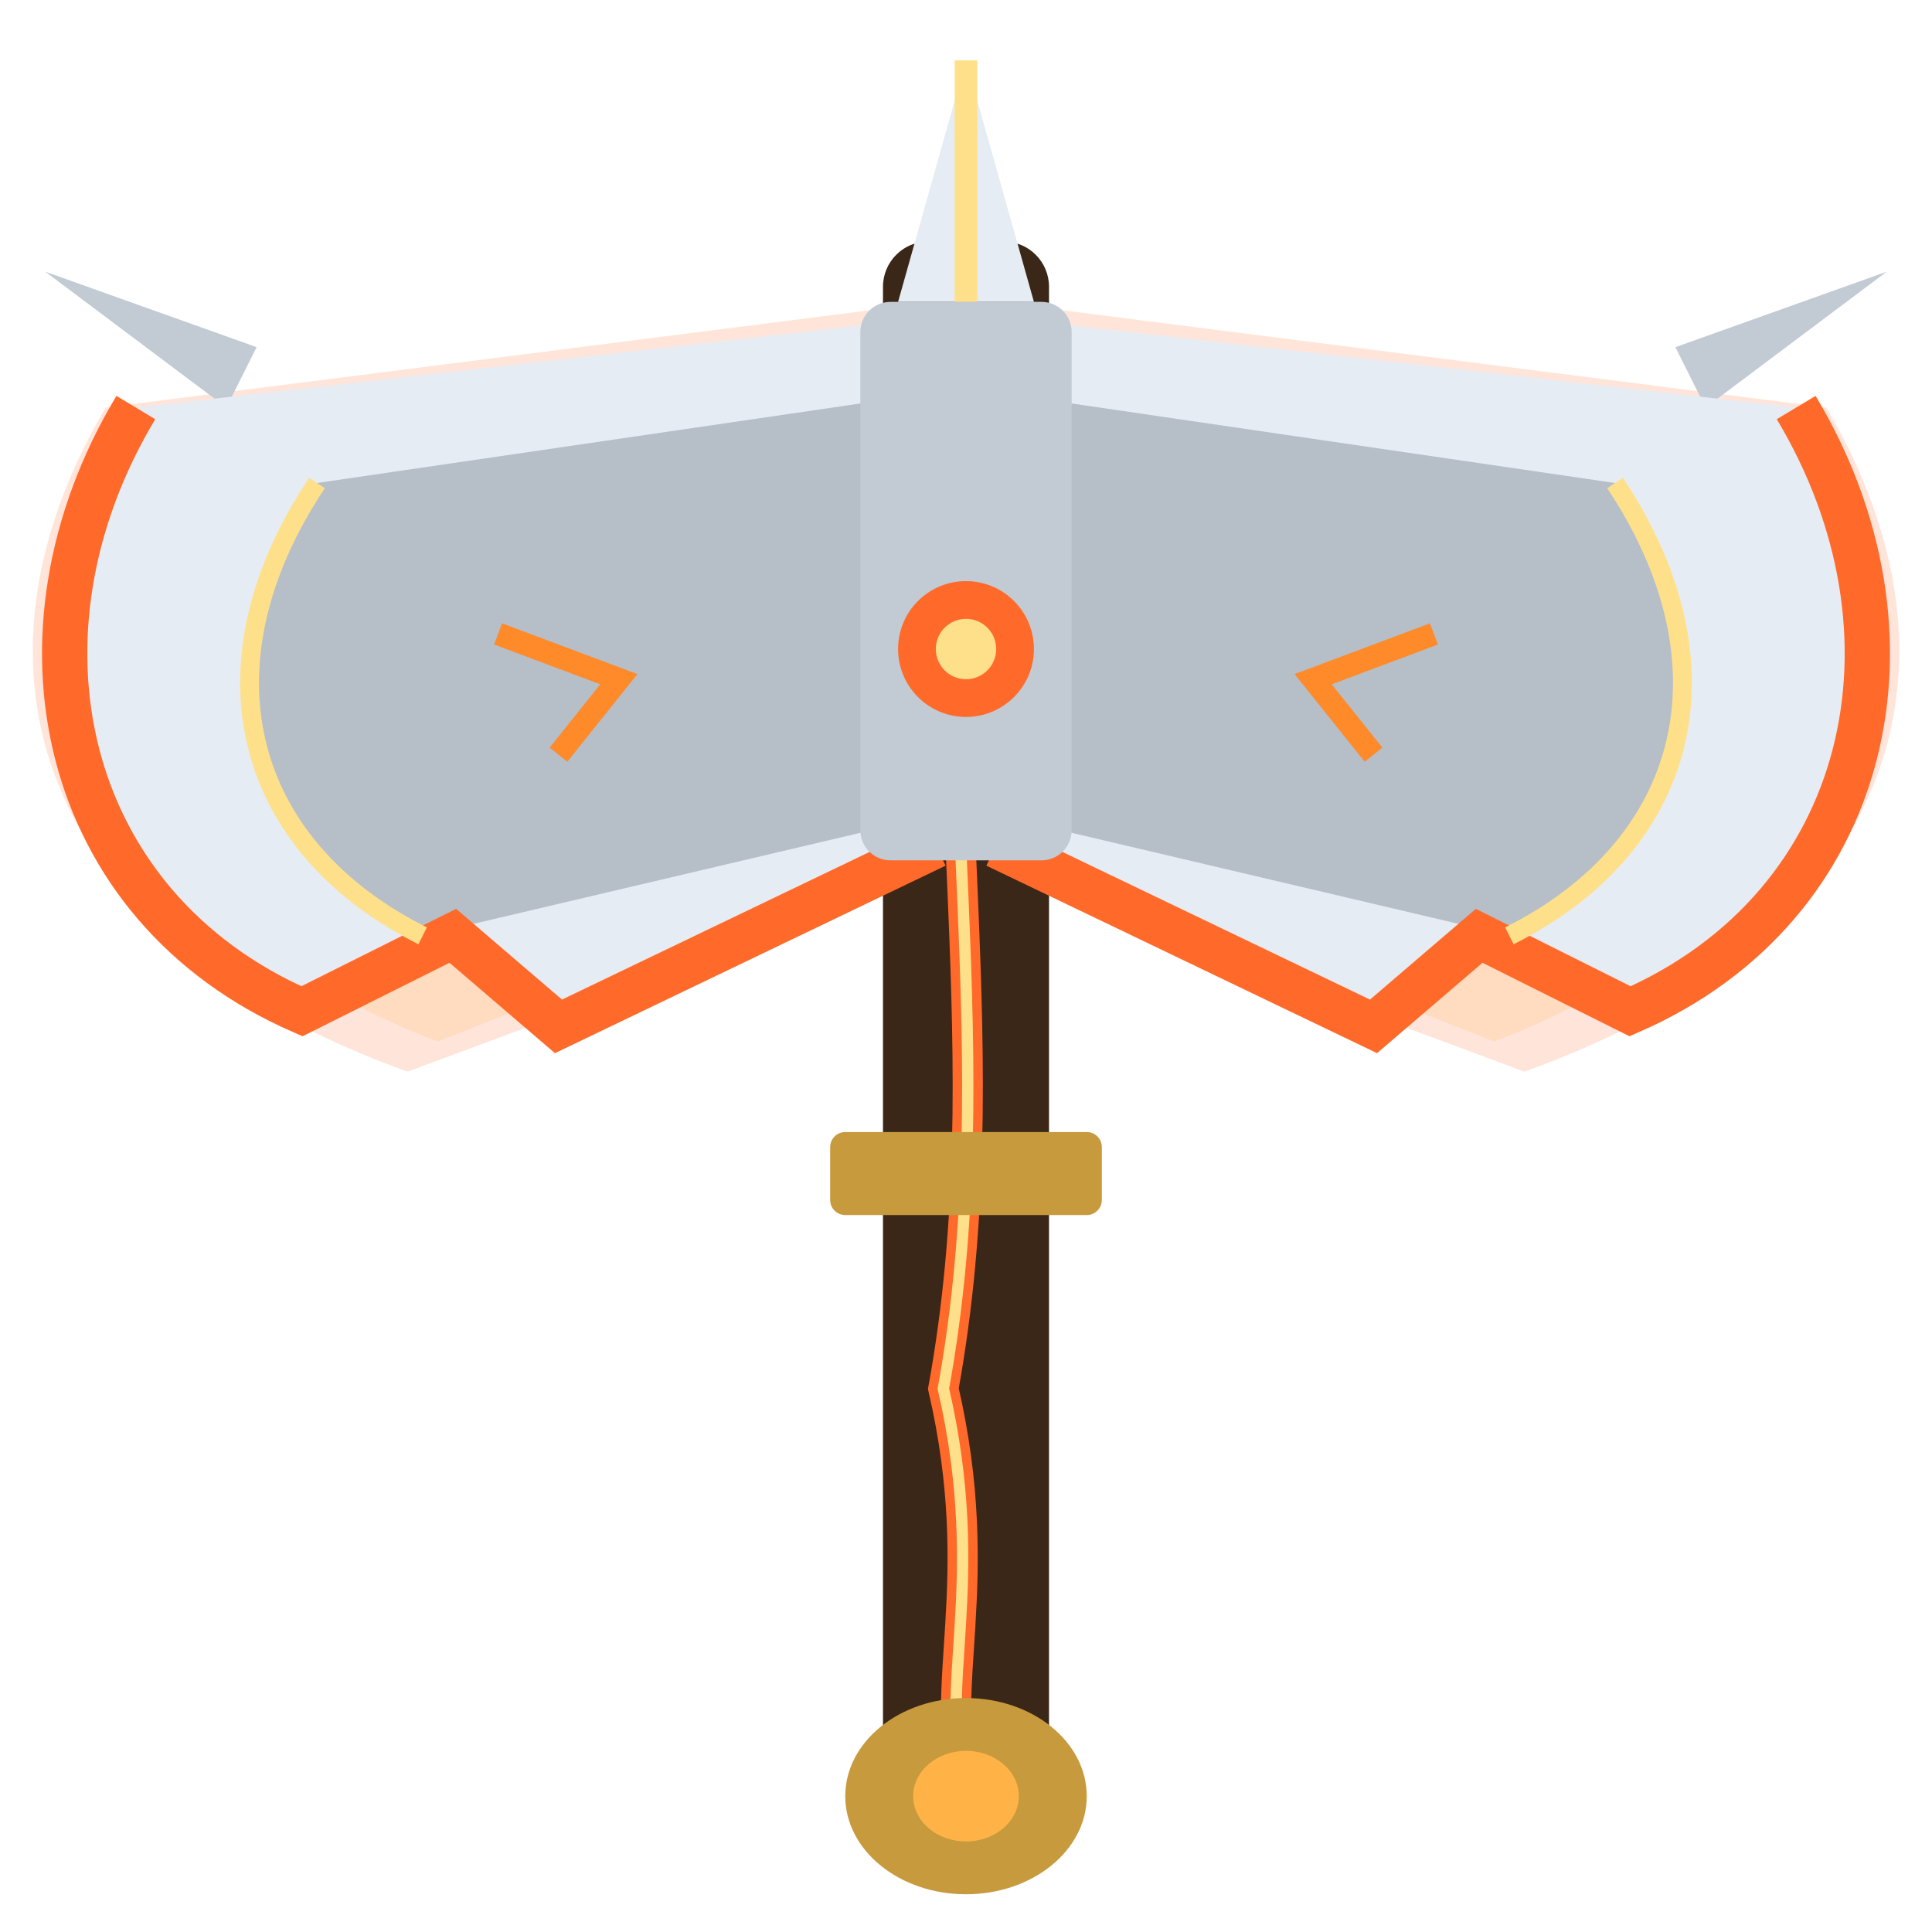
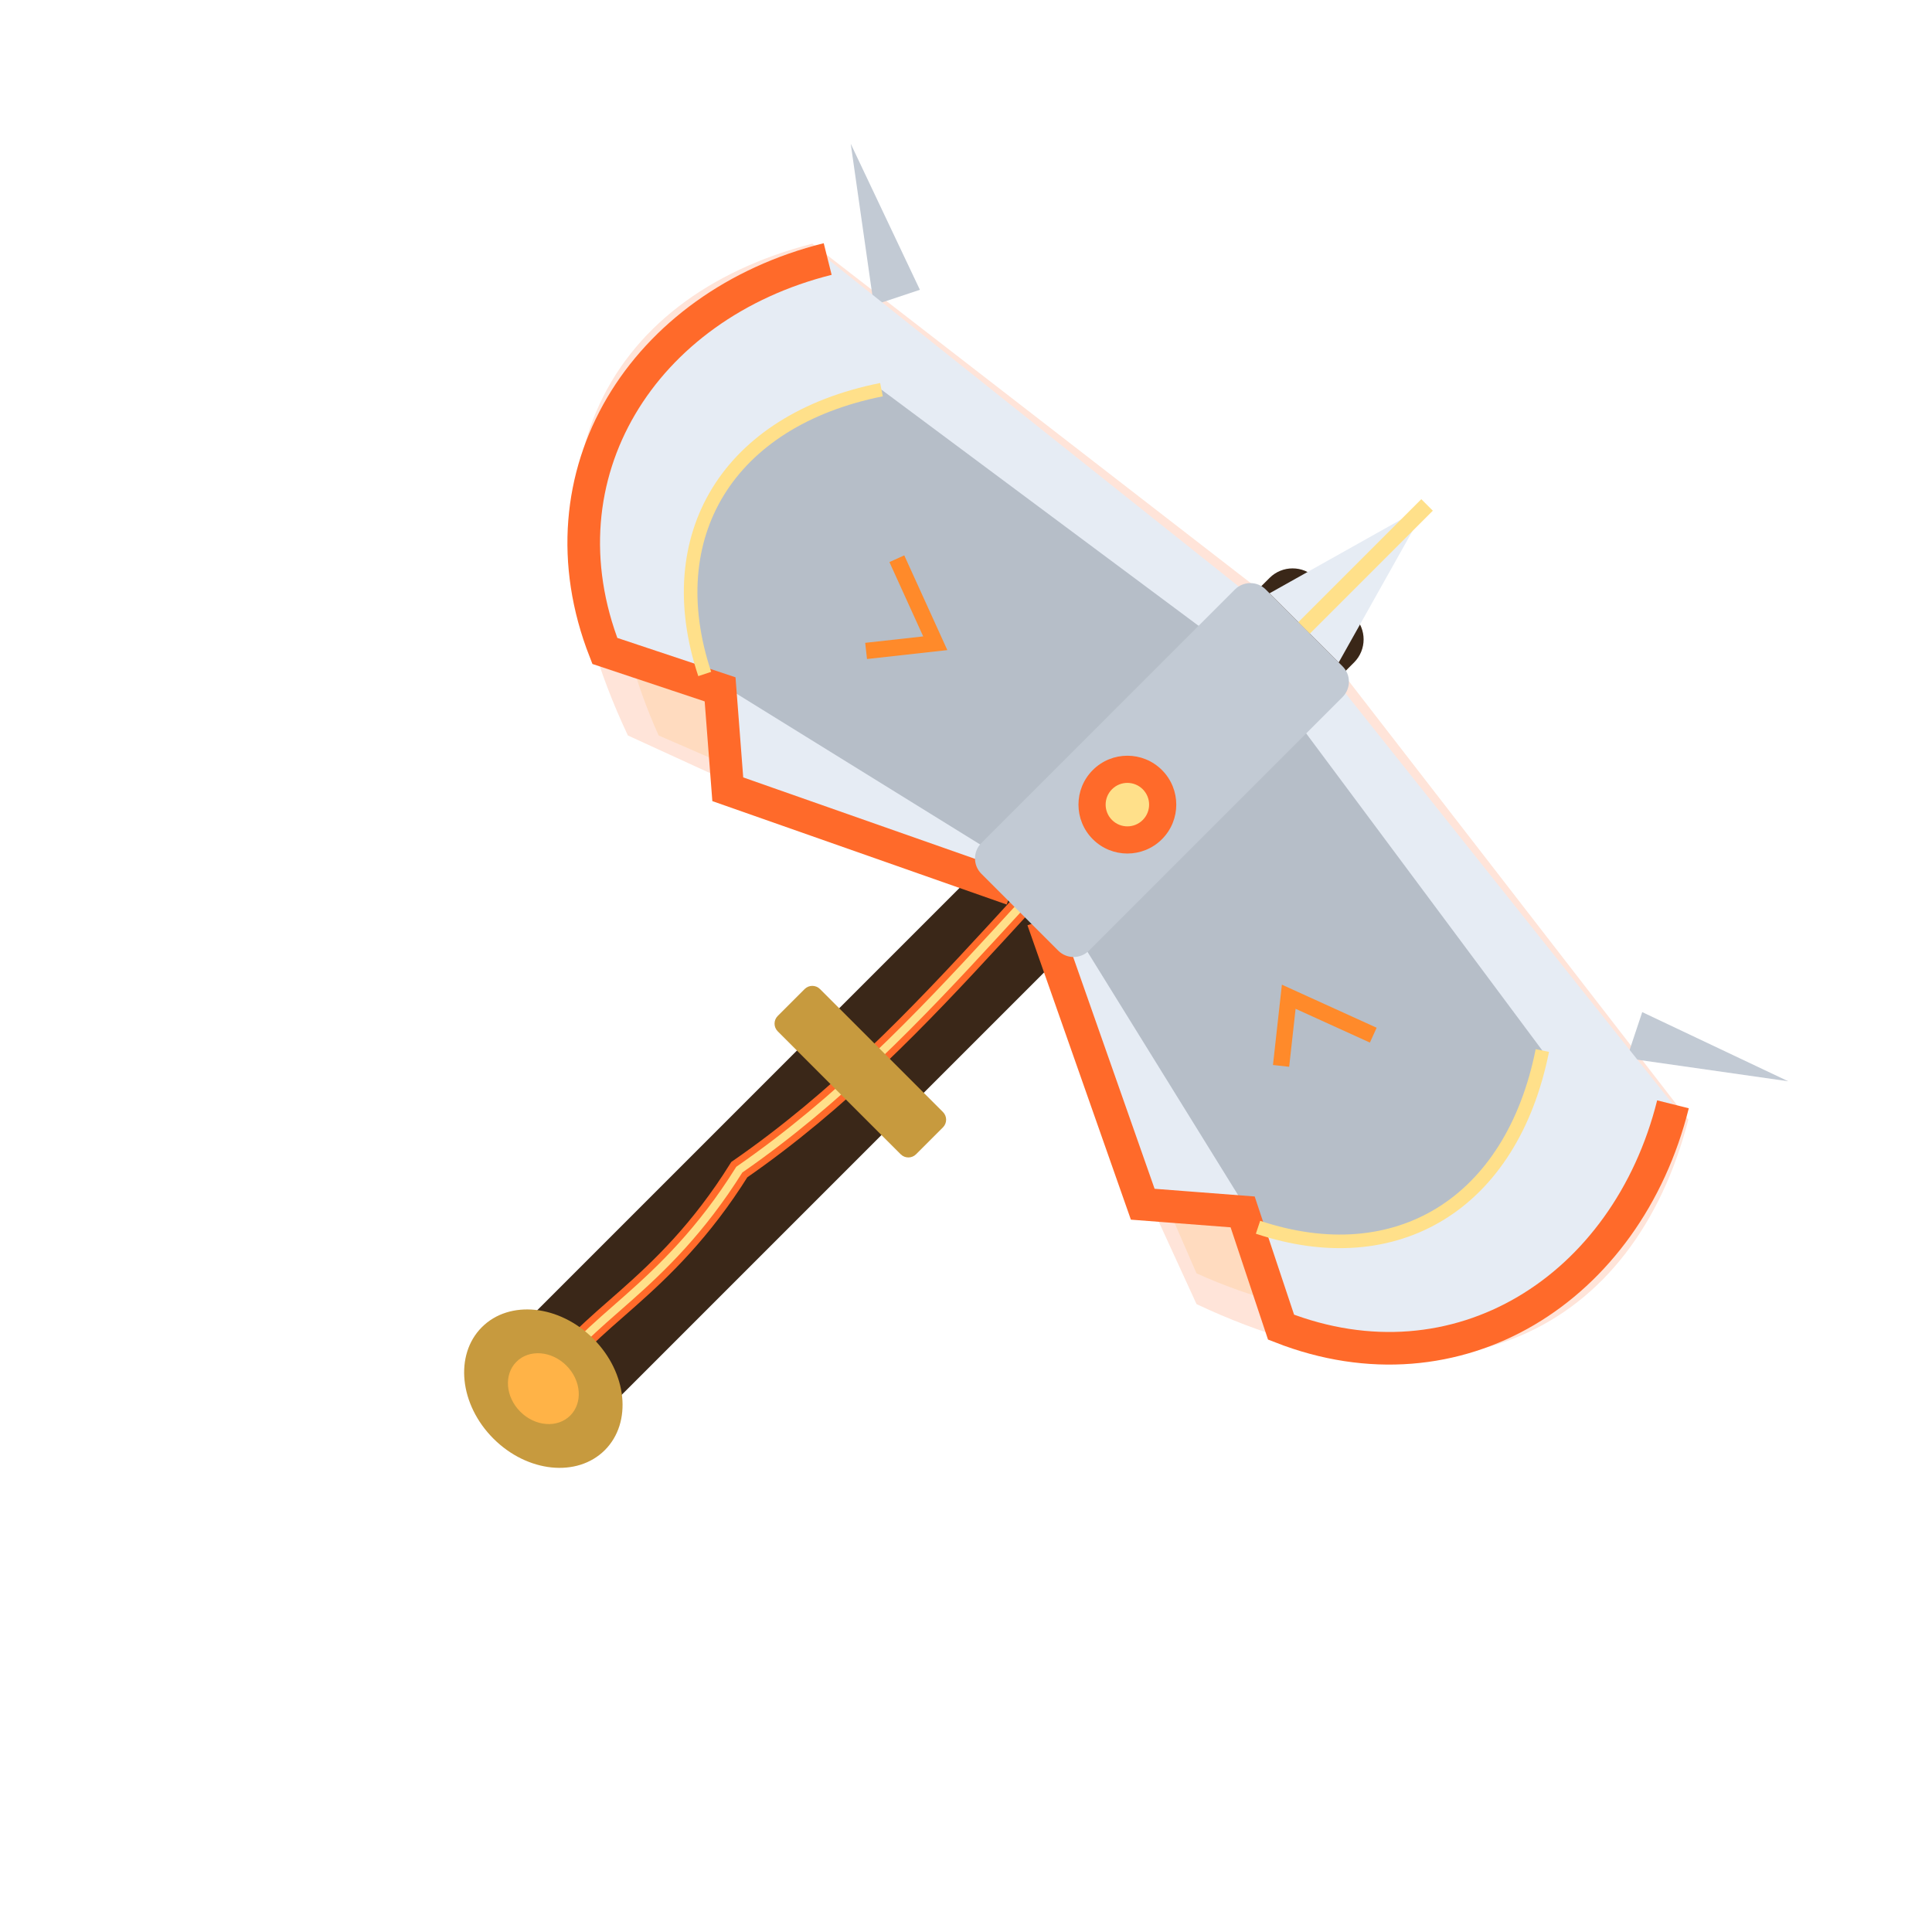
<svg xmlns="http://www.w3.org/2000/svg" viewBox="0 0 256 256" width="256" height="256">
-   <path d="M124 40 L14 54 C-6 88 4 124 54 142 L124 116 L132 116 L202 142 C252 124 262 88 242 54 L132 40 Z" fill="#FF6A2A" opacity="0.18" />
-   <path d="M124 48 L26 60 C8 90 16 122 58 138 L124 112 L132 112 L198 138 C240 122 248 90 230 60 L132 48 Z" fill="#FFB347" opacity="0.18" />
-   <rect x="117" y="32" width="22" height="204" rx="6" fill="#3A2718" />
-   <path d="M128 56 C123 100 133 140 125 184 C131 210 124 224 128 236" stroke="#FF6A2A" stroke-width="4" fill="none" />
-   <path d="M128 56 C123 100 133 140 125 184 C131 210 124 224 128 236" stroke="#FFE08A" stroke-width="1.5" fill="none" />
-   <rect x="110" y="150" width="36" height="11" rx="2" fill="#C79A3E" />
-   <ellipse cx="128" cy="238" rx="16" ry="13" fill="#C79A3E" />
-   <ellipse cx="128" cy="238" rx="7" ry="6" fill="#FFB347" />
-   <path d="M30 54 L6 36 L34 46 Z" fill="#C2CAD4" />
-   <path d="M226 54 L250 36 L222 46 Z" fill="#C2CAD4" />
-   <path d="M124 42 L18 54 C0 84 8 120 40 134 L60 124 L74 136 L124 112 Z" fill="#E6ECF4" />
-   <path d="M124 52 L42 64 C26 88 32 112 56 124 L124 108 Z" fill="#B6BEC8" />
-   <path d="M18 54 C0 84 8 120 40 134 L60 124 L74 136 L124 112" stroke="#FF6A2A" stroke-width="6" fill="none" />
-   <path d="M42 64 C26 88 32 112 56 124" stroke="#FFE08A" stroke-width="2.5" fill="none" />
-   <path d="M132 42 L238 54 C256 84 248 120 216 134 L196 124 L182 136 L132 112 Z" fill="#E6ECF4" />
-   <path d="M132 52 L214 64 C230 88 224 112 200 124 L132 108 Z" fill="#B6BEC8" />
-   <path d="M238 54 C256 84 248 120 216 134 L196 124 L182 136 L132 112" stroke="#FF6A2A" stroke-width="6" fill="none" />
-   <path d="M214 64 C230 88 224 112 200 124" stroke="#FFE08A" stroke-width="2.5" fill="none" />
-   <rect x="114" y="40" width="28" height="74" rx="4" fill="#C2CAD4" />
-   <path d="M66 84 L82 90 L74 100 M190 84 L174 90 L182 100" stroke="#FF8A2A" stroke-width="3" fill="none" />
-   <circle cx="128" cy="86" r="9" fill="#FF6A2A" />
-   <circle cx="128" cy="86" r="4" fill="#FFE08A" />
-   <path d="M128 8 L119 40 L137 40 Z" fill="#E6ECF4" />
-   <path d="M128 8 L128 40" stroke="#FFE08A" stroke-width="3" />
+   <g transform="translate(128 128) scale(0.72) rotate(45) translate(-128 -128)">
+     <path d="M124 40 L14 54 C-6 88 4 124 54 142 L124 116 L132 116 L202 142 C252 124 262 88 242 54 L132 40 Z" fill="#FF6A2A" opacity="0.18" />
+     <path d="M124 48 L26 60 C8 90 16 122 58 138 L124 112 L132 112 L198 138 C240 122 248 90 230 60 L132 48 Z" fill="#FFB347" opacity="0.18" />
+     <rect x="117" y="32" width="22" height="204" rx="6" fill="#3A2718" />
+     <path d="M128 56 C123 100 133 140 125 184 C131 210 124 224 128 236" stroke="#FF6A2A" stroke-width="4" fill="none" />
+     <path d="M128 56 C123 100 133 140 125 184 C131 210 124 224 128 236" stroke="#FFE08A" stroke-width="1.5" fill="none" />
+     <rect x="110" y="150" width="36" height="11" rx="2" fill="#C79A3E" />
+     <ellipse cx="128" cy="238" rx="16" ry="13" fill="#C79A3E" />
+     <ellipse cx="128" cy="238" rx="7" ry="6" fill="#FFB347" />
+     <path d="M30 54 L6 36 L34 46 Z" fill="#C2CAD4" />
+     <path d="M226 54 L250 36 L222 46 Z" fill="#C2CAD4" />
+     <path d="M124 42 L18 54 C0 84 8 120 40 134 L60 124 L74 136 L124 112 Z" fill="#E6ECF4" />
+     <path d="M124 52 L42 64 C26 88 32 112 56 124 L124 108 Z" fill="#B6BEC8" />
+     <path d="M18 54 C0 84 8 120 40 134 L60 124 L74 136 L124 112" stroke="#FF6A2A" stroke-width="6" fill="none" />
+     <path d="M42 64 C26 88 32 112 56 124" stroke="#FFE08A" stroke-width="2.5" fill="none" />
+     <path d="M132 42 L238 54 C256 84 248 120 216 134 L196 124 L182 136 L132 112 Z" fill="#E6ECF4" />
+     <path d="M132 52 L214 64 C230 88 224 112 200 124 L132 108 Z" fill="#B6BEC8" />
+     <path d="M238 54 C256 84 248 120 216 134 L196 124 L182 136 L132 112" stroke="#FF6A2A" stroke-width="6" fill="none" />
+     <path d="M214 64 C230 88 224 112 200 124" stroke="#FFE08A" stroke-width="2.5" fill="none" />
+     <rect x="114" y="40" width="28" height="74" rx="4" fill="#C2CAD4" />
+     <path d="M66 84 L82 90 L74 100 M190 84 L174 90 L182 100" stroke="#FF8A2A" stroke-width="3" fill="none" />
+     <circle cx="128" cy="86" r="9" fill="#FF6A2A" />
+     <circle cx="128" cy="86" r="4" fill="#FFE08A" />
+     <path d="M128 8 L119 40 L137 40 Z" fill="#E6ECF4" />
+     <path d="M128 8 L128 40" stroke="#FFE08A" stroke-width="3" />
+   </g>
</svg>
